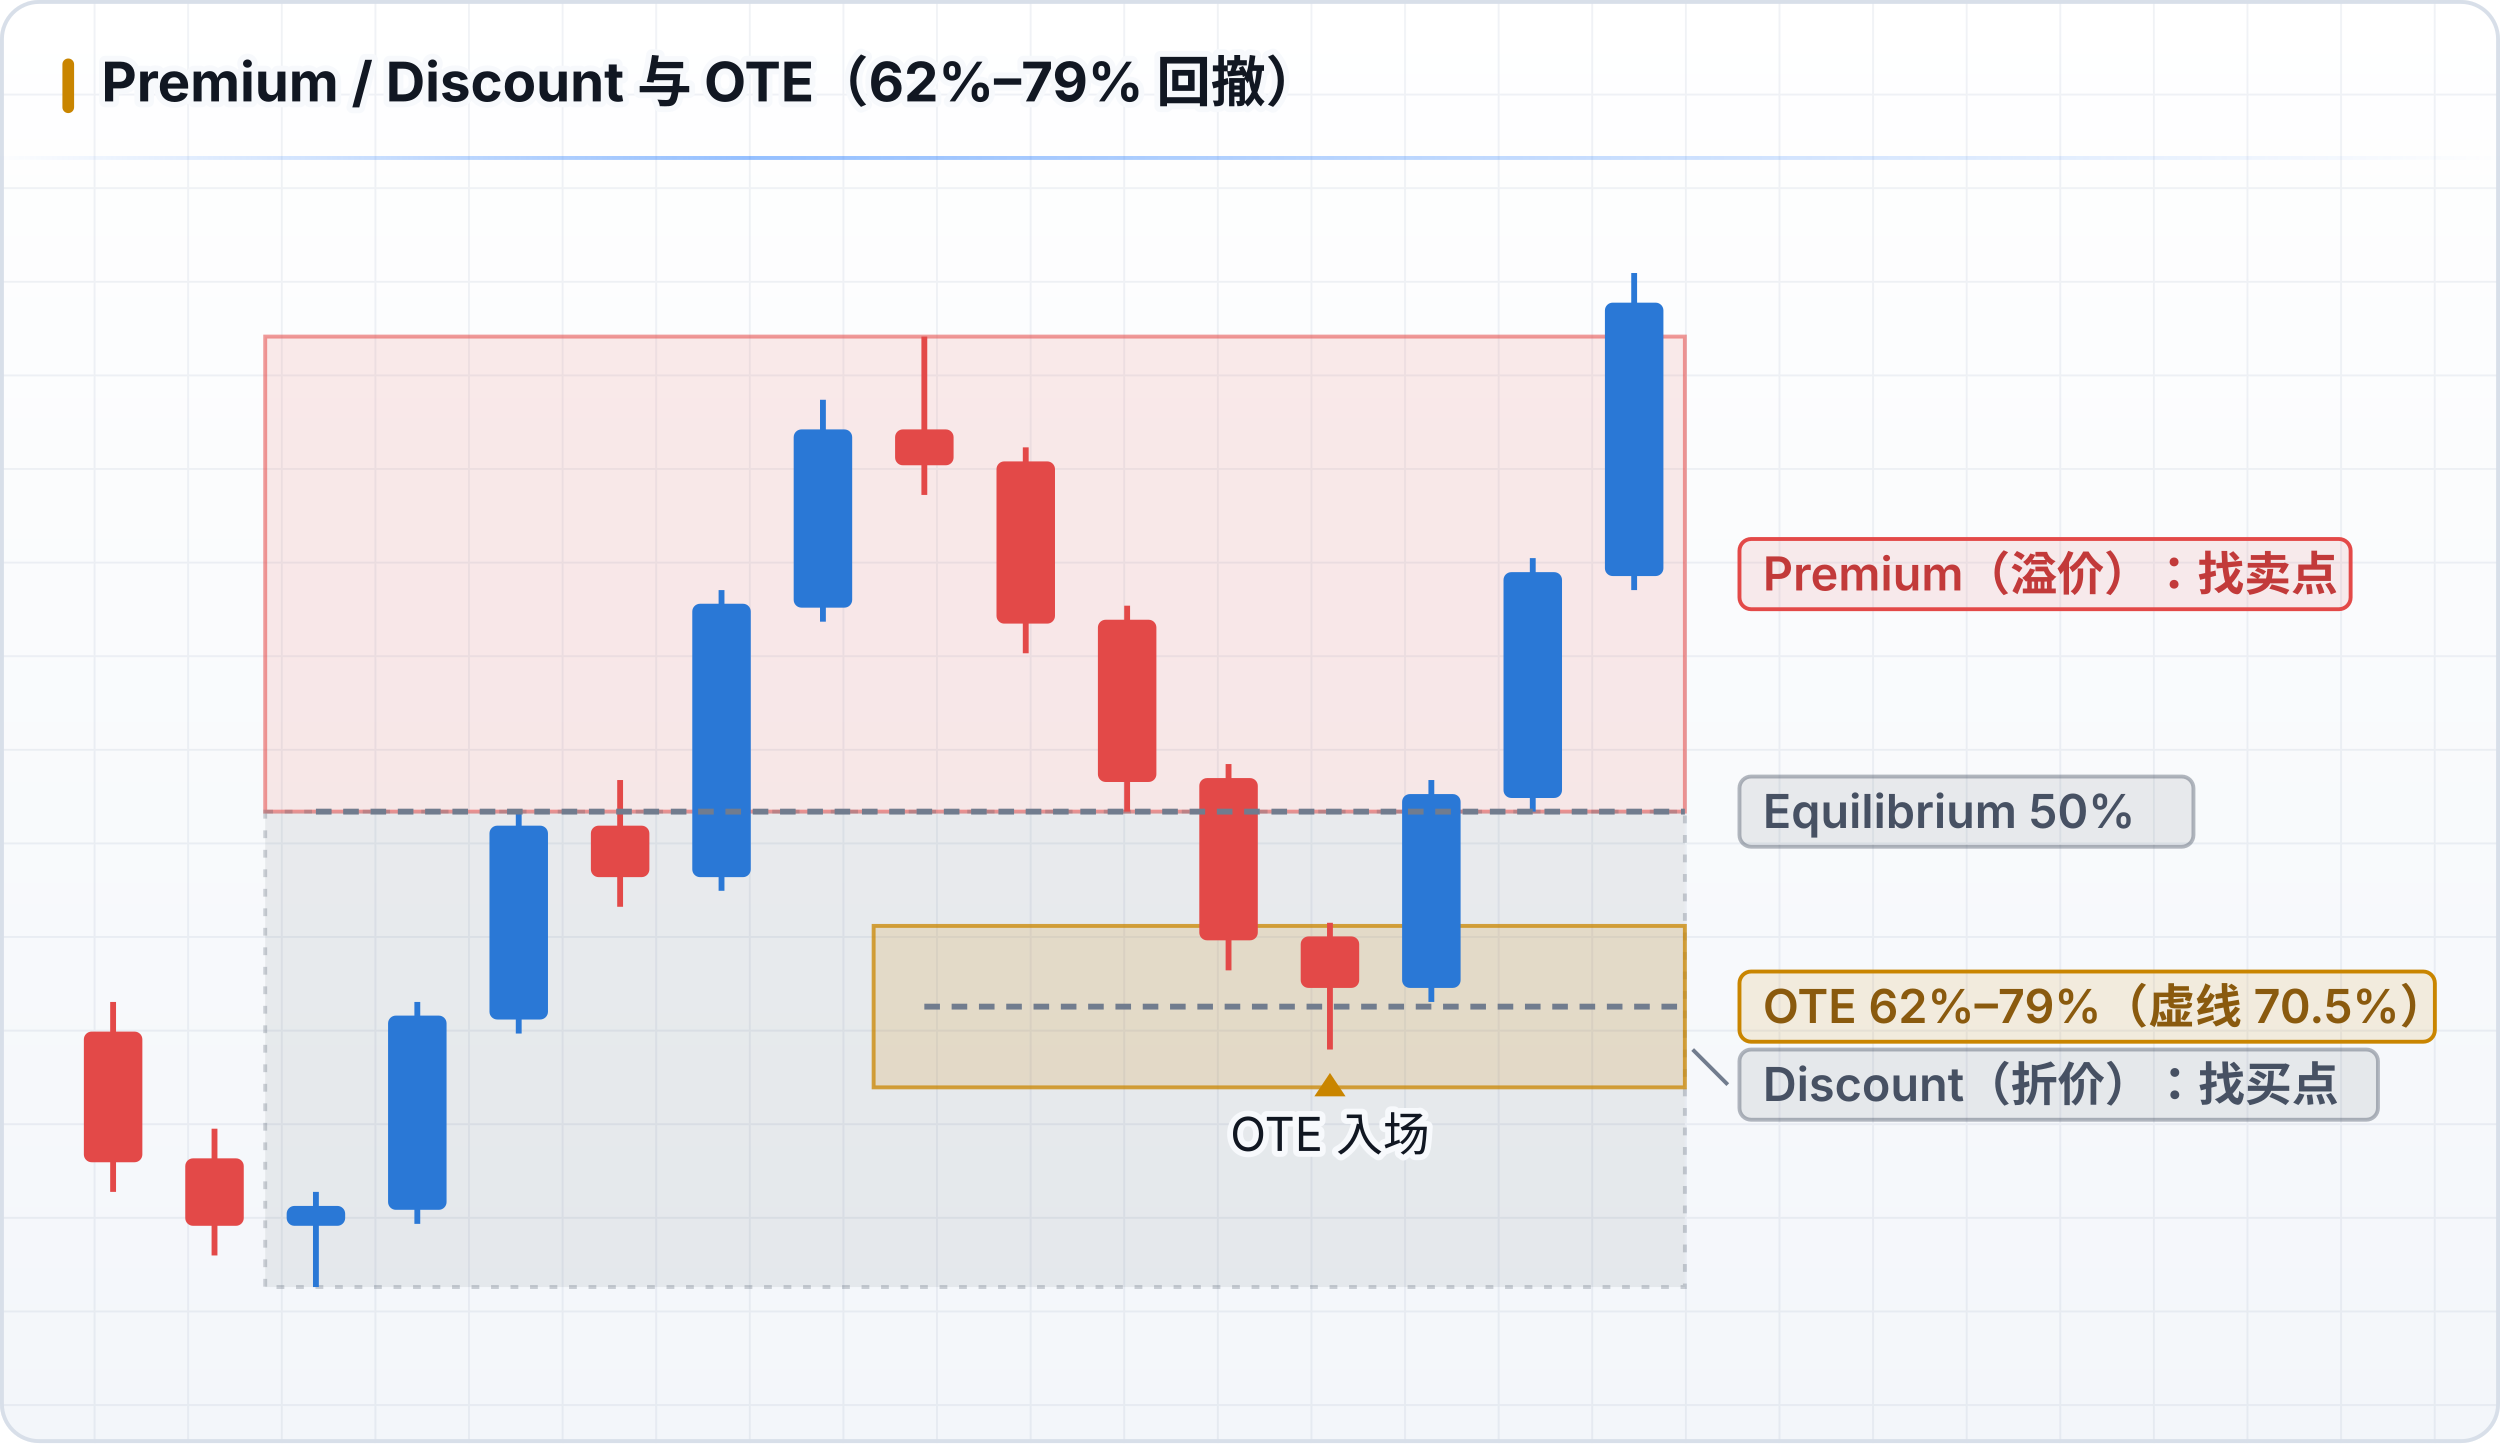
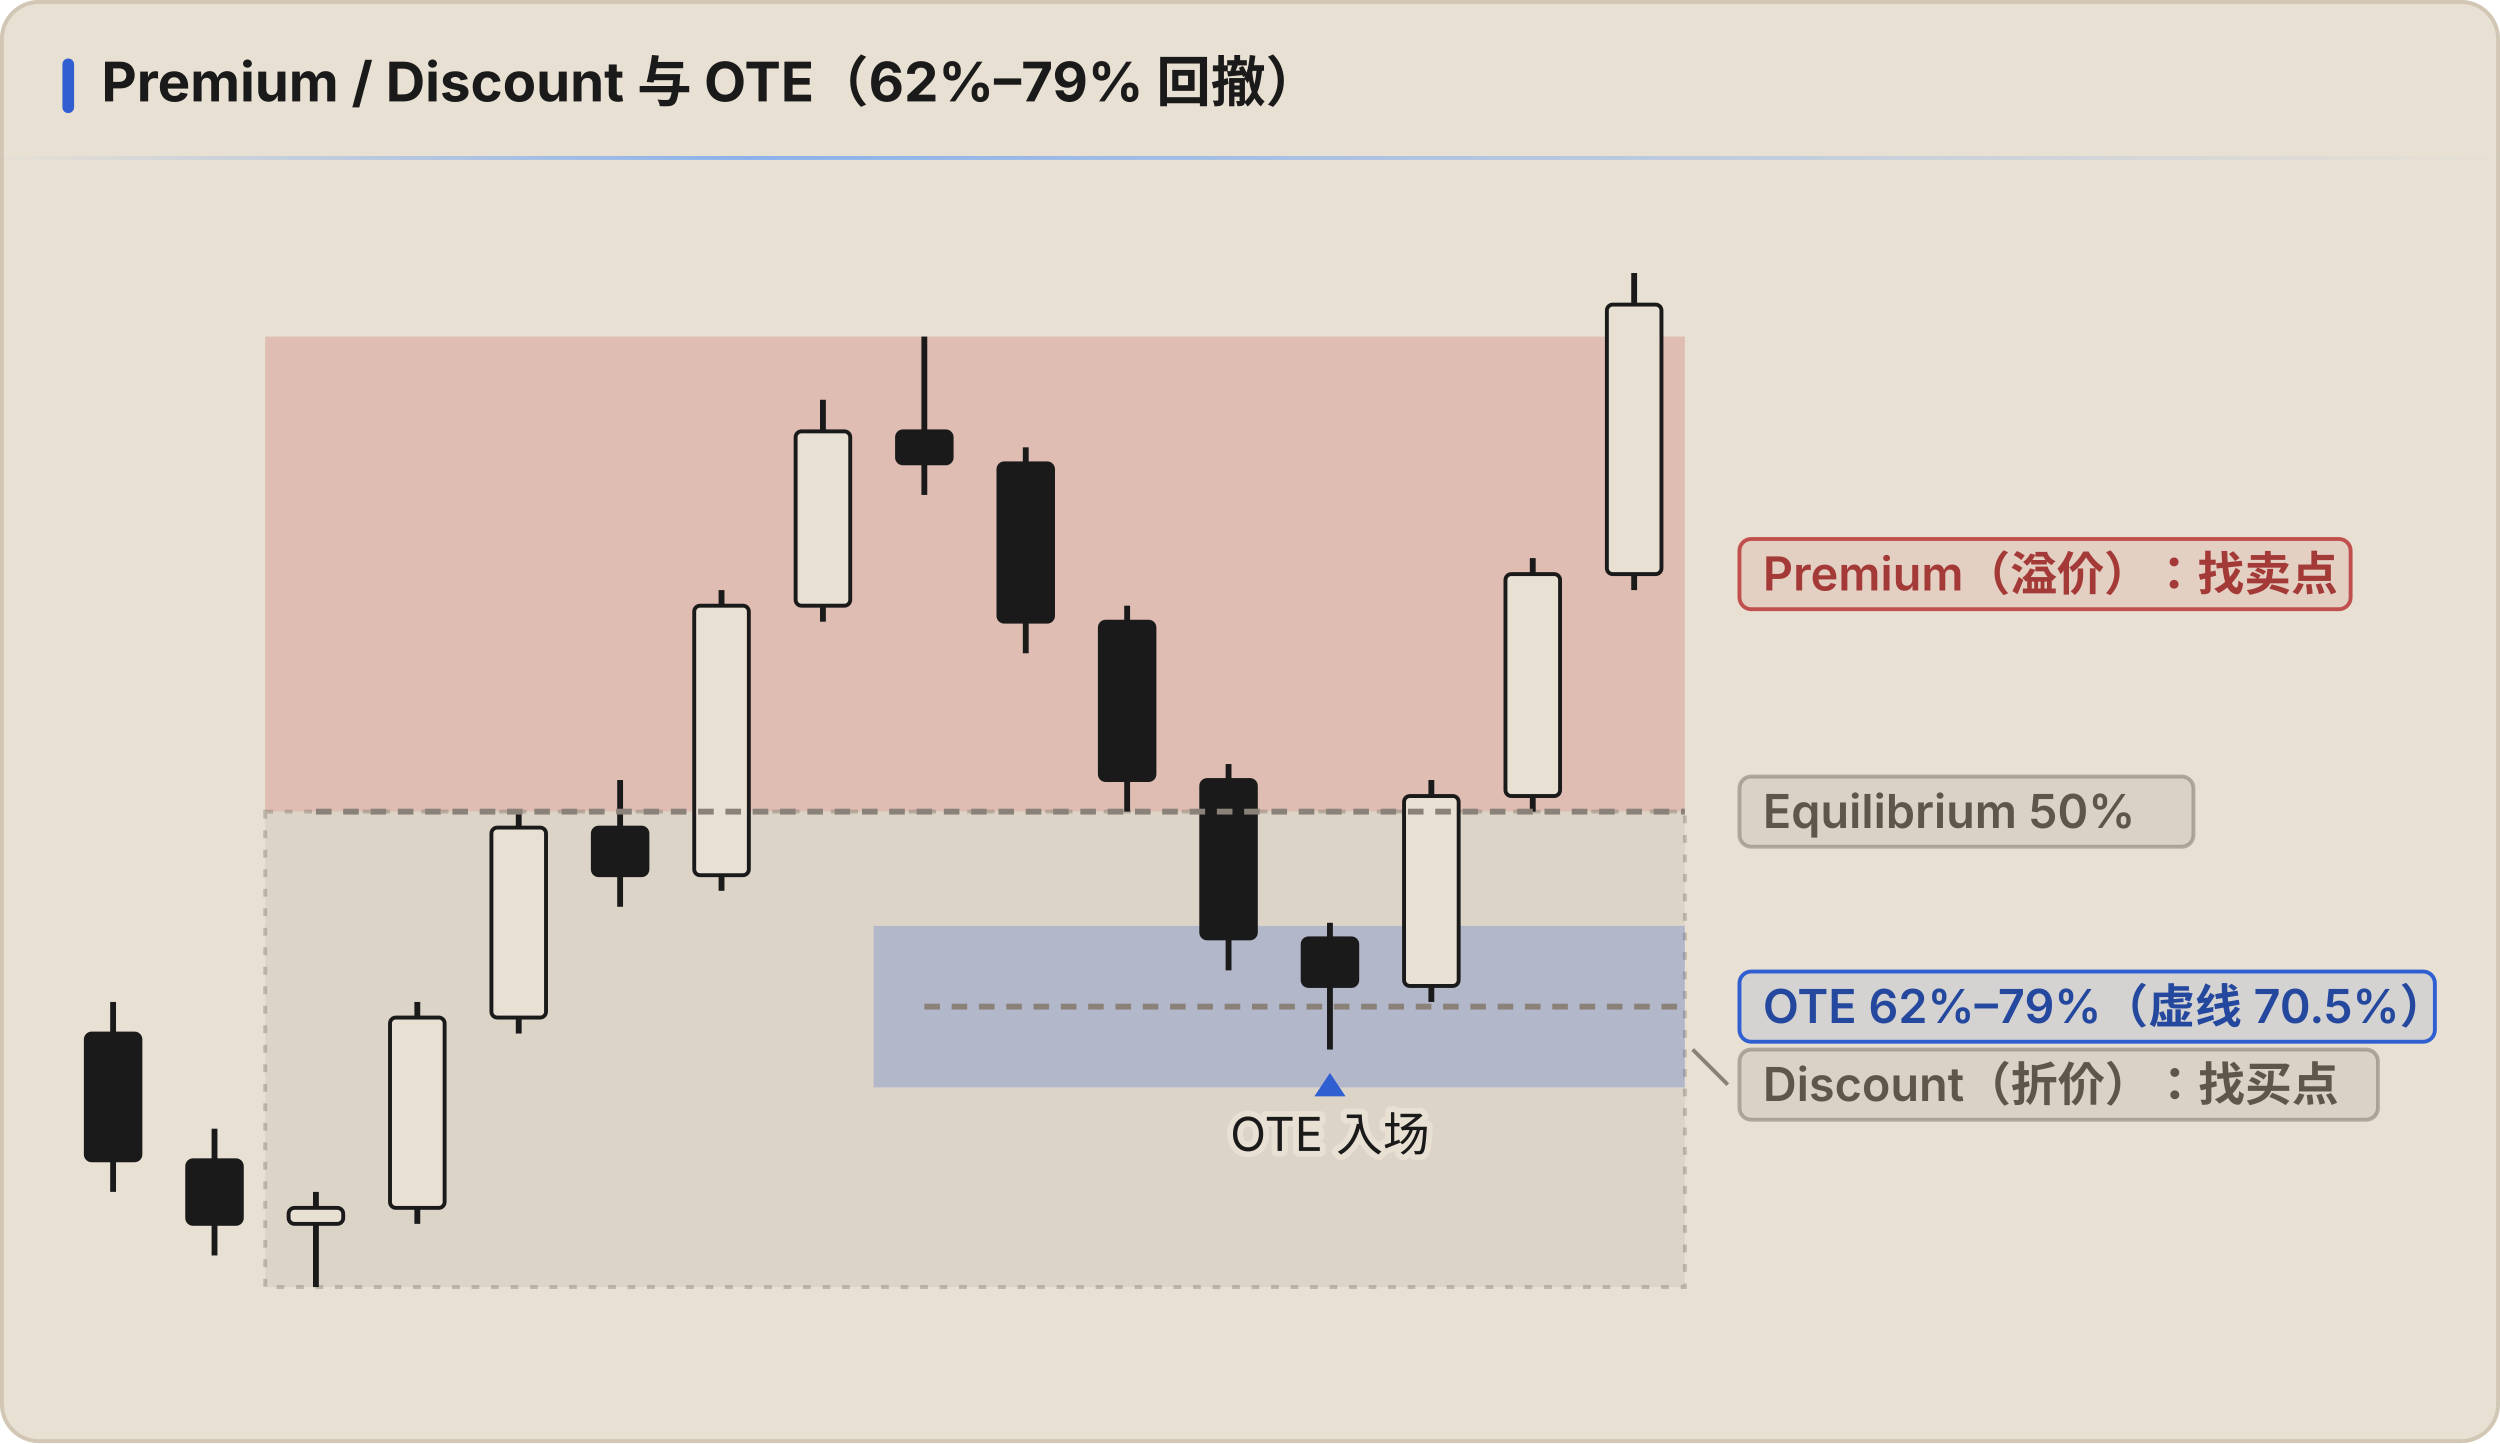
<svg xmlns="http://www.w3.org/2000/svg" width="641" height="370" viewBox="0 0 641 370" role="img" aria-label="Premium / Discount 与 OTE（62%–79% 回撤）">
  <style>
  .bg { fill: url(#bg); }
-   .bg-grid { stroke: rgba(28, 60, 110, 0.06); }
-   .frame { fill: none; stroke: #d8dfe9; }
-   .title-mark { fill: #c98500; }
-   .title { fill: #111722; font-weight: 650; font-size: 14px; }
-   text { font-family: -apple-system, BlinkMacSystemFont, 'PingFang SC', 'Microsoft YaHei', sans-serif; font-size: 12px; fill: #111722; paint-order: stroke; stroke: #f7f9fc; stroke-width: 3px; stroke-linejoin: round; }
-   .muted { fill: #475163; }
+   .bg-grid { stroke: none; }
+   .frame { fill: none; stroke: #d2c7b5; }
+   .title-mark { fill: #2f5fd0; }
+   .title { fill: #1a1a1a; font-weight: 650; font-size: 14px; }
+   text { font-family: -apple-system, BlinkMacSystemFont, 'PingFang SC', 'Microsoft YaHei', sans-serif; font-size: 12px; fill: #1a1a1a; paint-order: stroke; stroke: #e8e0d3; stroke-width: 3px; stroke-linejoin: round; }
+   .muted { fill: #5e564b; }
  .wick { stroke-width: 1.5; }
-   .up { fill: #2a78d6; stroke: #2a78d6; }
-   .down { fill: #e34948; stroke: #e34948; }
-   .z-bull { fill: rgba(42, 120, 214, 0.13); stroke: rgba(42, 120, 214, 0.55); }
-   .z-bear { fill: rgba(227, 73, 72, 0.11); stroke: rgba(227, 73, 72, 0.55); }
-   .z-neutral { fill: rgba(71, 81, 99, 0.09); stroke: rgba(71, 81, 99, 0.25); stroke-dasharray: 2 3; }
-   .z-accent { fill: rgba(212, 145, 34, 0.18); stroke: rgba(201, 133, 0, 0.75); }
-   .l-neutral { stroke: #717c8e; stroke-dasharray: 4 3; }
-   .l-stop { stroke: #e34948; stroke-dasharray: 6 3; }
-   .l-target { stroke: #2a78d6; stroke-dasharray: 6 3; }
-   .l-entry { stroke: #c98500; }
-   .bracket { stroke: #717c8e; fill: none; }
-   .grid { stroke: #e4e9f0; stroke-dasharray: 2 4; }
-   .tick { font-family: 'DIN Alternate', 'Bahnschrift', 'Roboto Condensed', sans-serif; font-size: 11px; fill: #717c8e; stroke: none; }
-   .arrow { fill: #c98500; stroke: none; }
+   .up { fill: #e8e0d3; stroke: #1a1a1a; }
+   .down { fill: #1a1a1a; stroke: #1a1a1a; }
+   .z-bull { fill: rgba(62, 142, 65, 0.24); stroke: none; }
+   .z-bear { fill: rgba(192, 80, 77, 0.24); stroke: none; }
+   .z-neutral { fill: rgba(94, 86, 75, 0.08); stroke: rgba(94, 86, 75, 0.3); stroke-dasharray: 2 3; }
+   .z-accent { fill: rgba(47, 95, 208, 0.24); stroke: none; }
+   .l-neutral { stroke: #8a8278; stroke-dasharray: 4 3; }
+   .l-stop { stroke: #c0504d; stroke-dasharray: 6 3; }
+   .l-target { stroke: #3e8e41; stroke-dasharray: 6 3; }
+   .l-entry { stroke: #2f5fd0; }
+   .bracket { stroke: #8a8278; fill: none; }
+   .grid { stroke: rgba(94, 86, 75, 0.12); stroke-dasharray: 2 4; }
+   .tick { font-family: 'DIN Alternate', 'Bahnschrift', 'Roboto Condensed', sans-serif; font-size: 11px; fill: #8a8278; stroke: none; }
+   .arrow { fill: #2f5fd0; stroke: none; }
  .tag rect { stroke-width: 1; }
  .tag text { stroke: none; font-weight: 600; }
-   .t-neutral rect { fill: rgba(71, 81, 99, 0.1); stroke: rgba(71, 81, 99, 0.4); }
-   .t-neutral text { fill: #475163; }
-   .t-stop rect, .t-bear rect { fill: rgba(227, 73, 72, 0.1); stroke: #e34948; }
-   .t-stop text, .t-bear text { fill: #c23a3a; }
-   .t-target rect, .t-bull rect { fill: rgba(42, 120, 214, 0.1); stroke: #2a78d6; }
-   .t-target text, .t-bull text { fill: #1c5cab; }
-   .t-entry rect, .t-accent rect { fill: rgba(212, 145, 34, 0.14); stroke: #c98500; }
-   .t-entry text, .t-accent text { fill: #8a5a0e; }
+   .t-neutral rect { fill: rgba(94, 86, 75, 0.1); stroke: rgba(94, 86, 75, 0.4); }
+   .t-neutral text { fill: #5e564b; }
+   .t-stop rect, .t-bear rect { fill: rgba(192, 80, 77, 0.12); stroke: #c0504d; }
+   .t-stop text, .t-bear text { fill: #a33a37; }
+   .t-target rect, .t-bull rect { fill: rgba(62, 142, 65, 0.12); stroke: #3e8e41; }
+   .t-target text, .t-bull text { fill: #2e7d32; }
+   .t-entry rect, .t-accent rect { fill: rgba(47, 95, 208, 0.1); stroke: #2f5fd0; }
+   .t-entry text, .t-accent text { fill: #24489e; }
  @media (prefers-color-scheme: dark) {
    .bg-grid { stroke: rgba(110, 160, 230, 0.06); }
    .frame { stroke: #1c2839; }
    .title-mark { fill: #f0b44c; }
    .title, text { fill: #e3eaf4; }
    text { stroke: #0a111d; }
    .muted { fill: #a0b0c5; }
-     .up { fill: #3d8bff; stroke: #3d8bff; }
-     .down { fill: #f2555f; stroke: #f2555f; }
-     .candles { filter: url(#glow); }
-     .z-bull { fill: rgba(61, 139, 255, 0.14); stroke: rgba(61, 139, 255, 0.6); }
-     .z-bear { fill: rgba(242, 85, 95, 0.13); stroke: rgba(242, 85, 95, 0.6); }
+     .up { fill: #0b1220; stroke: #c5d0de; }
+     .down { fill: #8a96a8; stroke: #8a96a8; }
+     .z-bull { fill: rgba(92, 191, 96, 0.24); }
+     .z-bear { fill: rgba(242, 85, 95, 0.24); }
    .z-neutral { fill: rgba(160, 176, 197, 0.08); stroke: rgba(160, 176, 197, 0.25); }
-     .z-accent { fill: rgba(240, 180, 76, 0.16); stroke: rgba(240, 180, 76, 0.75); }
+     .z-accent { fill: rgba(240, 180, 76, 0.24); }
    .l-neutral, .bracket { stroke: #8293ab; }
    .l-stop { stroke: #f2555f; }
-     .l-target { stroke: #3d8bff; }
+     .l-target { stroke: #5cbf60; }
    .l-entry { stroke: #f0b44c; }
    .grid { stroke: #182334; }
    .tick { fill: #70829b; }
    .arrow { fill: #f0b44c; }
    .t-neutral rect { fill: rgba(160, 176, 197, 0.1); stroke: rgba(160, 176, 197, 0.45); }
    .t-neutral text { fill: #c5d0de; }
    .t-stop rect, .t-bear rect { fill: rgba(242, 85, 95, 0.16); stroke: #f2555f; }
    .t-stop text, .t-bear text { fill: #ff8f98; }
-     .t-target rect, .t-bull rect { fill: rgba(61, 139, 255, 0.16); stroke: #3d8bff; }
-     .t-target text, .t-bull text { fill: #8cc3ff; }
+     .t-target rect, .t-bull rect { fill: rgba(92, 191, 96, 0.16); stroke: #5cbf60; }
+     .t-target text, .t-bull text { fill: #9fe0a2; }
    .t-entry rect, .t-accent rect { fill: rgba(240, 180, 76, 0.16); stroke: #f0b44c; }
    .t-entry text, .t-accent text { fill: #ffd38a; }
  }
</style>
  <defs>
    <linearGradient id="bg" x1="0" y1="0" x2="0" y2="1">
-       <stop offset="0" stop-color="#ffffff" />
-       <stop offset="1" stop-color="#f3f6fa" />
+       <stop offset="0" stop-color="#e8e0d3" />
+       <stop offset="1" stop-color="#e8e0d3" />
    </linearGradient>
    <linearGradient id="edge" x1="0" y1="0" x2="1" y2="0">
      <stop offset="0" stop-color="#3d8bff" stop-opacity="0" />
      <stop offset="0.3" stop-color="#3d8bff" stop-opacity="0.55" />
      <stop offset="1" stop-color="#3d8bff" stop-opacity="0" />
    </linearGradient>
    <pattern id="paper" width="24" height="24" patternUnits="userSpaceOnUse">
      <path class="bg-grid" d="M24 0H0V24" fill="none" />
    </pattern>
    <filter id="glow" x="-50%" y="-10%" width="200%" height="120%">
      <feGaussianBlur stdDeviation="2.2" result="b" />
      <feMerge>
        <feMergeNode in="b" />
        <feMergeNode in="SourceGraphic" />
      </feMerge>
    </filter>
    <style>@media (prefers-color-scheme: dark) { #bg stop:first-child { stop-color: #0f1828; } #bg stop:last-child { stop-color: #070c16; } }</style>
  </defs>
  <rect class="bg" width="641" height="370" rx="10" />
  <rect width="641" height="370" rx="10" fill="url(#paper)" />
  <rect class="frame" x="0.5" y="0.5" width="640" height="369" rx="9.5" />
  <rect fill="url(#edge)" x="0" y="40" width="641" height="1" />
  <rect class="title-mark" x="16" y="15" width="3" height="14" rx="1.5" />
  <text class="title" x="26" y="26">Premium / Discount 与 OTE（62%–79% 回撤）</text>
  <rect class="z-bear" x="68" y="86.3" width="364" height="121.8" />
  <rect class="z-neutral" x="68" y="208.1" width="364" height="121.9" />
  <rect class="z-accent" x="224" y="237.4" width="208" height="41.4" />
  <g class="candles">
    <line class="wick down" x1="29" x2="29" y1="256.9" y2="305.6" />
    <rect class="down" x="22" y="265" width="14" height="32.5" rx="1.5" />
    <line class="wick down" x1="55" x2="55" y1="289.4" y2="321.9" />
    <rect class="down" x="48" y="297.5" width="14" height="16.3" rx="1.5" />
    <line class="wick up" x1="81" x2="81" y1="305.6" y2="330" />
    <rect class="up" x="74" y="309.7" width="14" height="4.1" rx="1.5" />
    <line class="wick up" x1="107" x2="107" y1="256.9" y2="313.8" />
    <rect class="up" x="100" y="260.9" width="14" height="48.8" rx="1.5" />
    <line class="wick up" x1="133" x2="133" y1="208.1" y2="265" />
    <rect class="up" x="126" y="212.2" width="14" height="48.7" rx="1.5" />
    <line class="wick down" x1="159" x2="159" y1="200" y2="232.5" />
    <rect class="down" x="152" y="212.2" width="14" height="12.2" rx="1.5" />
    <line class="wick up" x1="185" x2="185" y1="151.3" y2="228.4" />
    <rect class="up" x="178" y="155.3" width="14" height="69.1" rx="1.5" />
    <line class="wick up" x1="211" x2="211" y1="102.5" y2="159.4" />
    <rect class="up" x="204" y="110.6" width="14" height="44.7" rx="1.5" />
    <line class="wick down" x1="237" x2="237" y1="86.3" y2="126.9" />
    <rect class="down" x="230" y="110.6" width="14" height="8.2" rx="1.5" />
    <line class="wick down" x1="263" x2="263" y1="114.7" y2="167.5" />
    <rect class="down" x="256" y="118.8" width="14" height="40.6" rx="1.5" />
    <line class="wick down" x1="289" x2="289" y1="155.3" y2="208.1" />
    <rect class="down" x="282" y="159.4" width="14" height="40.6" rx="1.5" />
    <line class="wick down" x1="315" x2="315" y1="195.9" y2="248.8" />
    <rect class="down" x="308" y="200" width="14" height="40.6" rx="1.5" />
    <line class="wick down" x1="341" x2="341" y1="236.6" y2="269.1" />
    <rect class="down" x="334" y="240.6" width="14" height="12.2" rx="1.5" />
    <line class="wick up" x1="367" x2="367" y1="200" y2="256.9" />
    <rect class="up" x="360" y="204.1" width="14" height="48.7" rx="1.5" />
    <line class="wick up" x1="393" x2="393" y1="143.1" y2="208.1" />
    <rect class="up" x="386" y="147.2" width="14" height="56.9" rx="1.5" />
    <line class="wick up" x1="419" x2="419" y1="70" y2="151.3" />
    <rect class="up" x="412" y="78.1" width="14" height="69.1" rx="1.5" />
  </g>
  <line class="l-neutral" x1="81" x2="432" y1="208.1" y2="208.1" stroke-width="1.5" />
  <line class="l-neutral" x1="237" x2="432" y1="258.1" y2="258.1" stroke-width="1.5" />
  <g class="tag t-bear">
    <rect x="446" y="138.2" width="156.7" height="18" rx="3" />
    <text x="452" y="147.2" dy="0.35em">Premium（溢价）：找卖点</text>
  </g>
  <path class="bracket" d="M434,269.1 L443,278.1" />
  <g class="tag t-neutral">
    <rect x="446" y="269.1" width="163.7" height="18" rx="3" />
    <text x="452" y="278.1" dy="0.35em">Discount（折价）：找买点</text>
  </g>
  <g class="tag t-accent">
    <rect x="446" y="249.1" width="178.3" height="18" rx="3" />
    <text x="452" y="258.1" dy="0.35em">OTE 62%–79%（虚线 70.5%）</text>
  </g>
  <g class="tag t-neutral">
    <rect x="446" y="199.1" width="116.4" height="18" rx="3" />
    <text x="452" y="208.1" dy="0.35em">Equilibrium 50%</text>
  </g>
  <path class="arrow" d="M341,275.1 l-4,6 h8 z" />
  <text x="341" y="295.1" text-anchor="middle">OTE 入场</text>
</svg>
